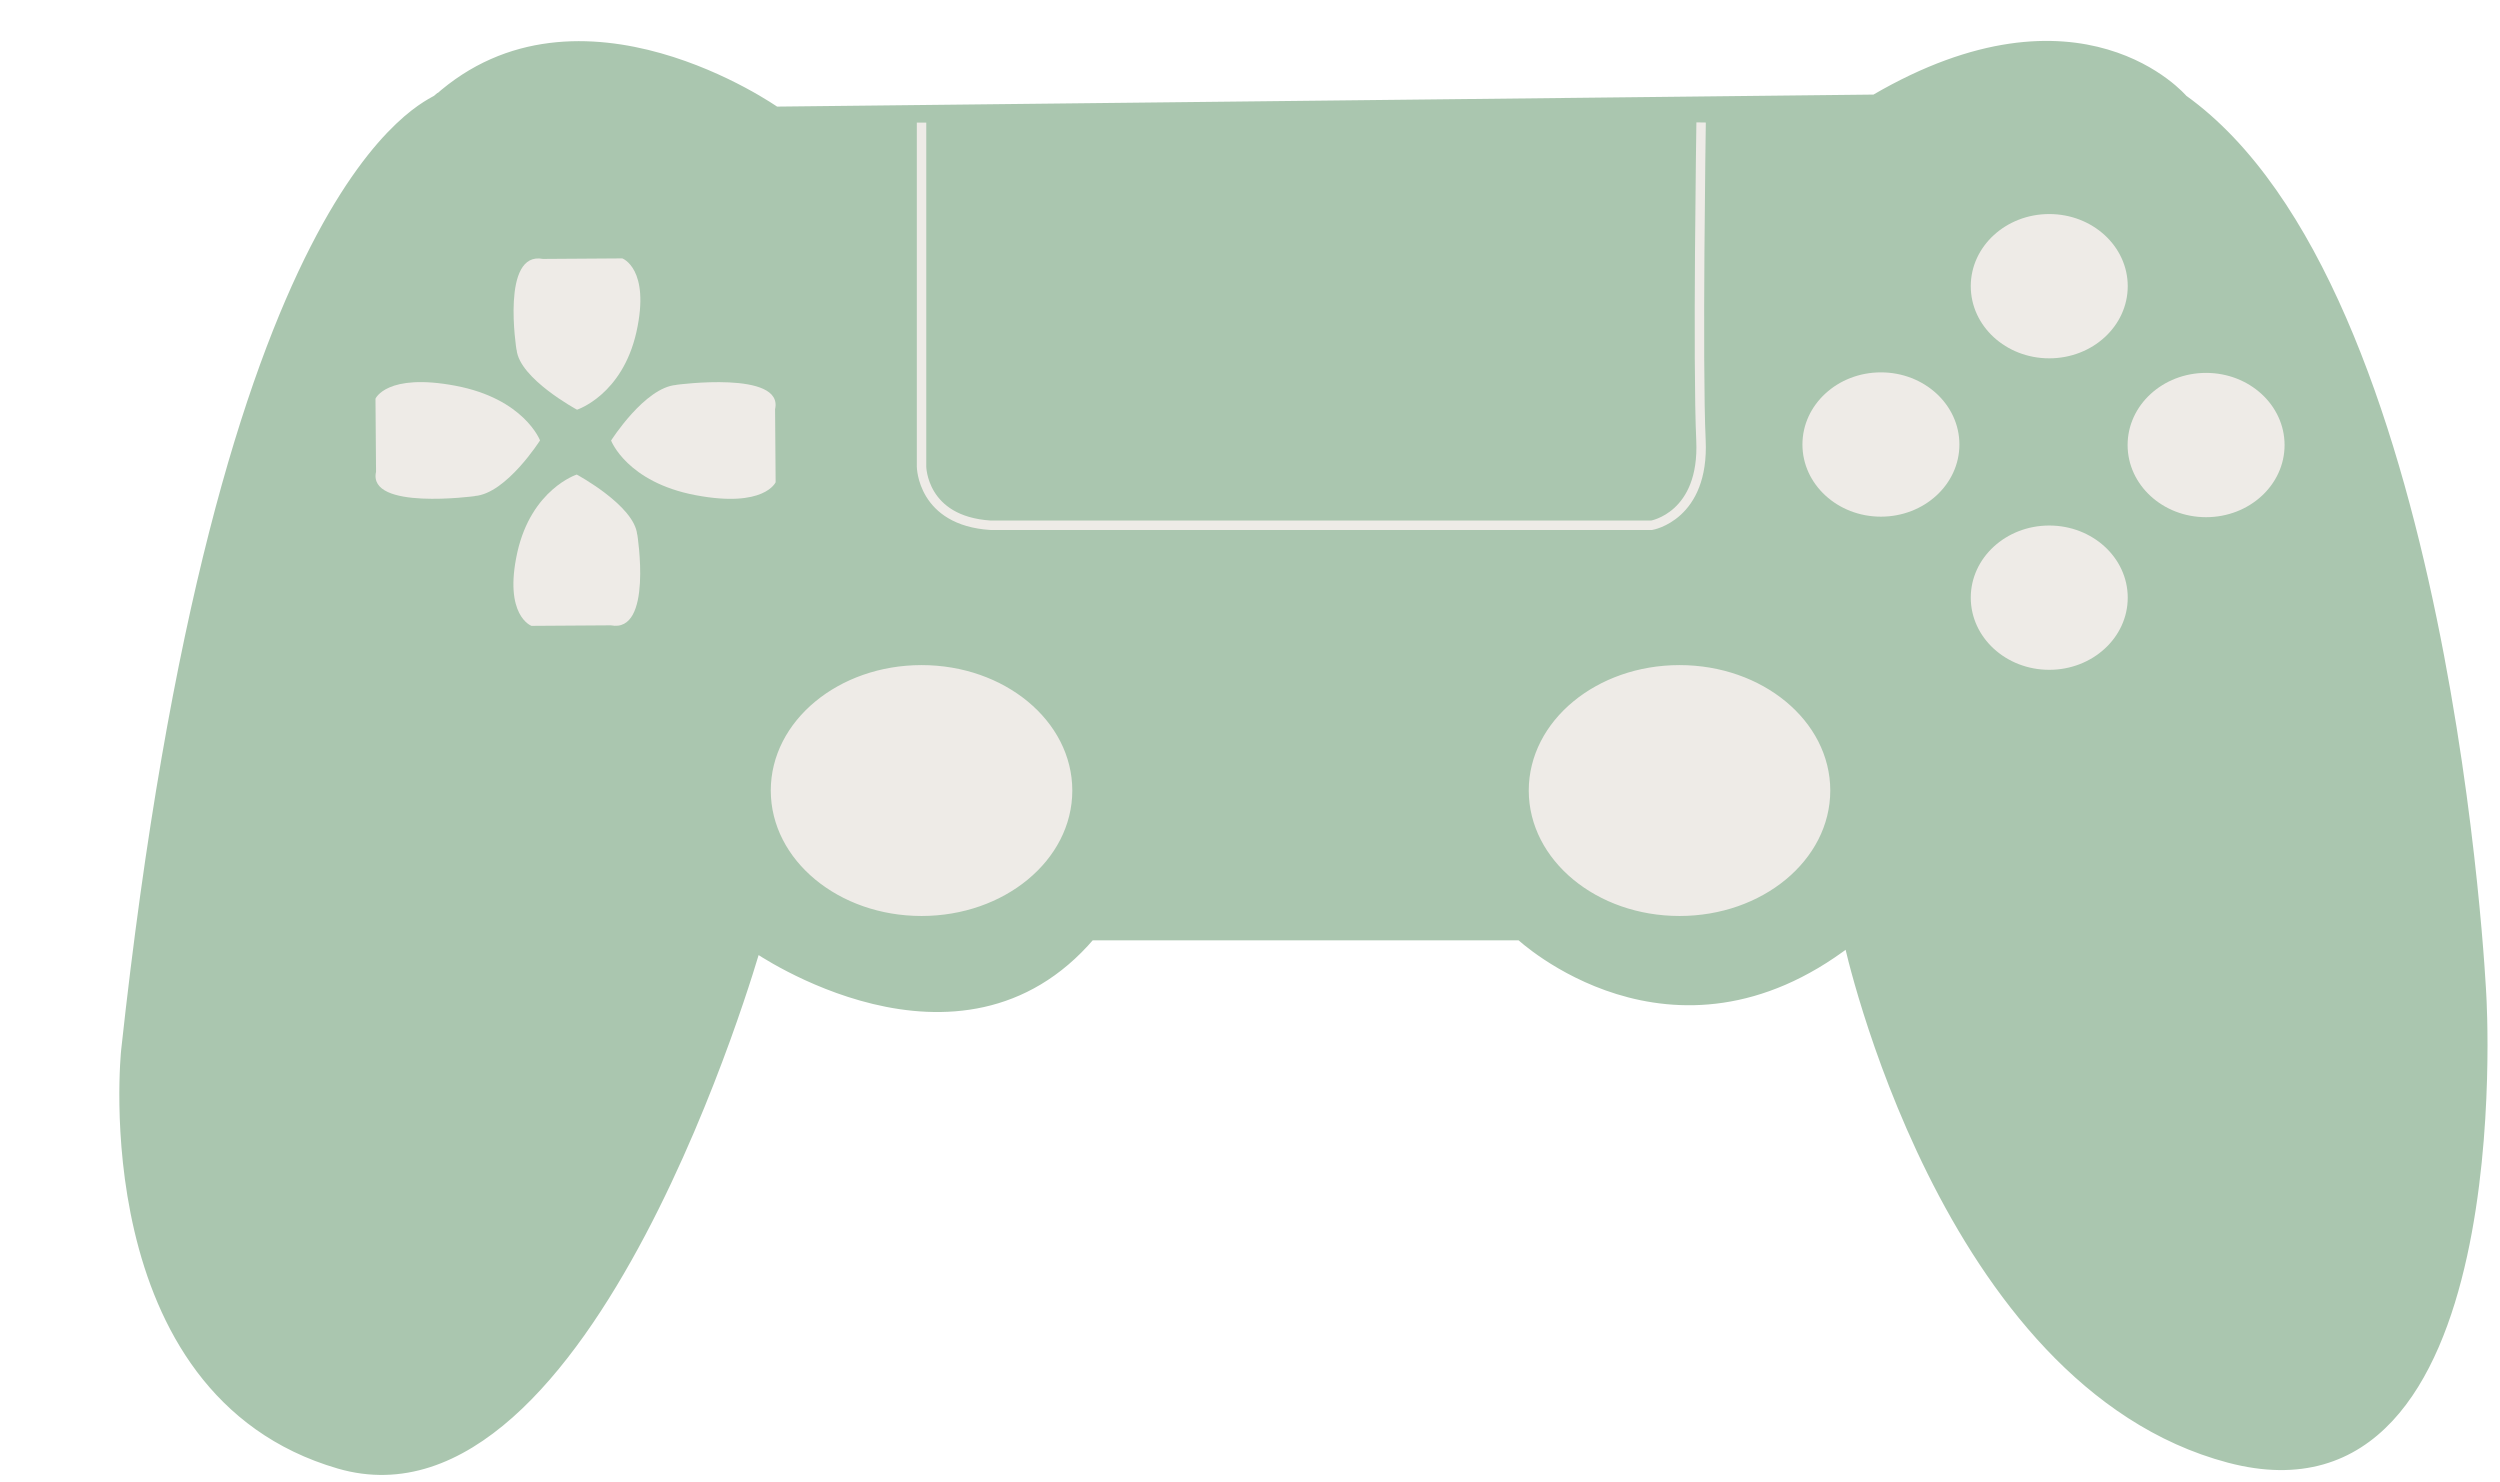
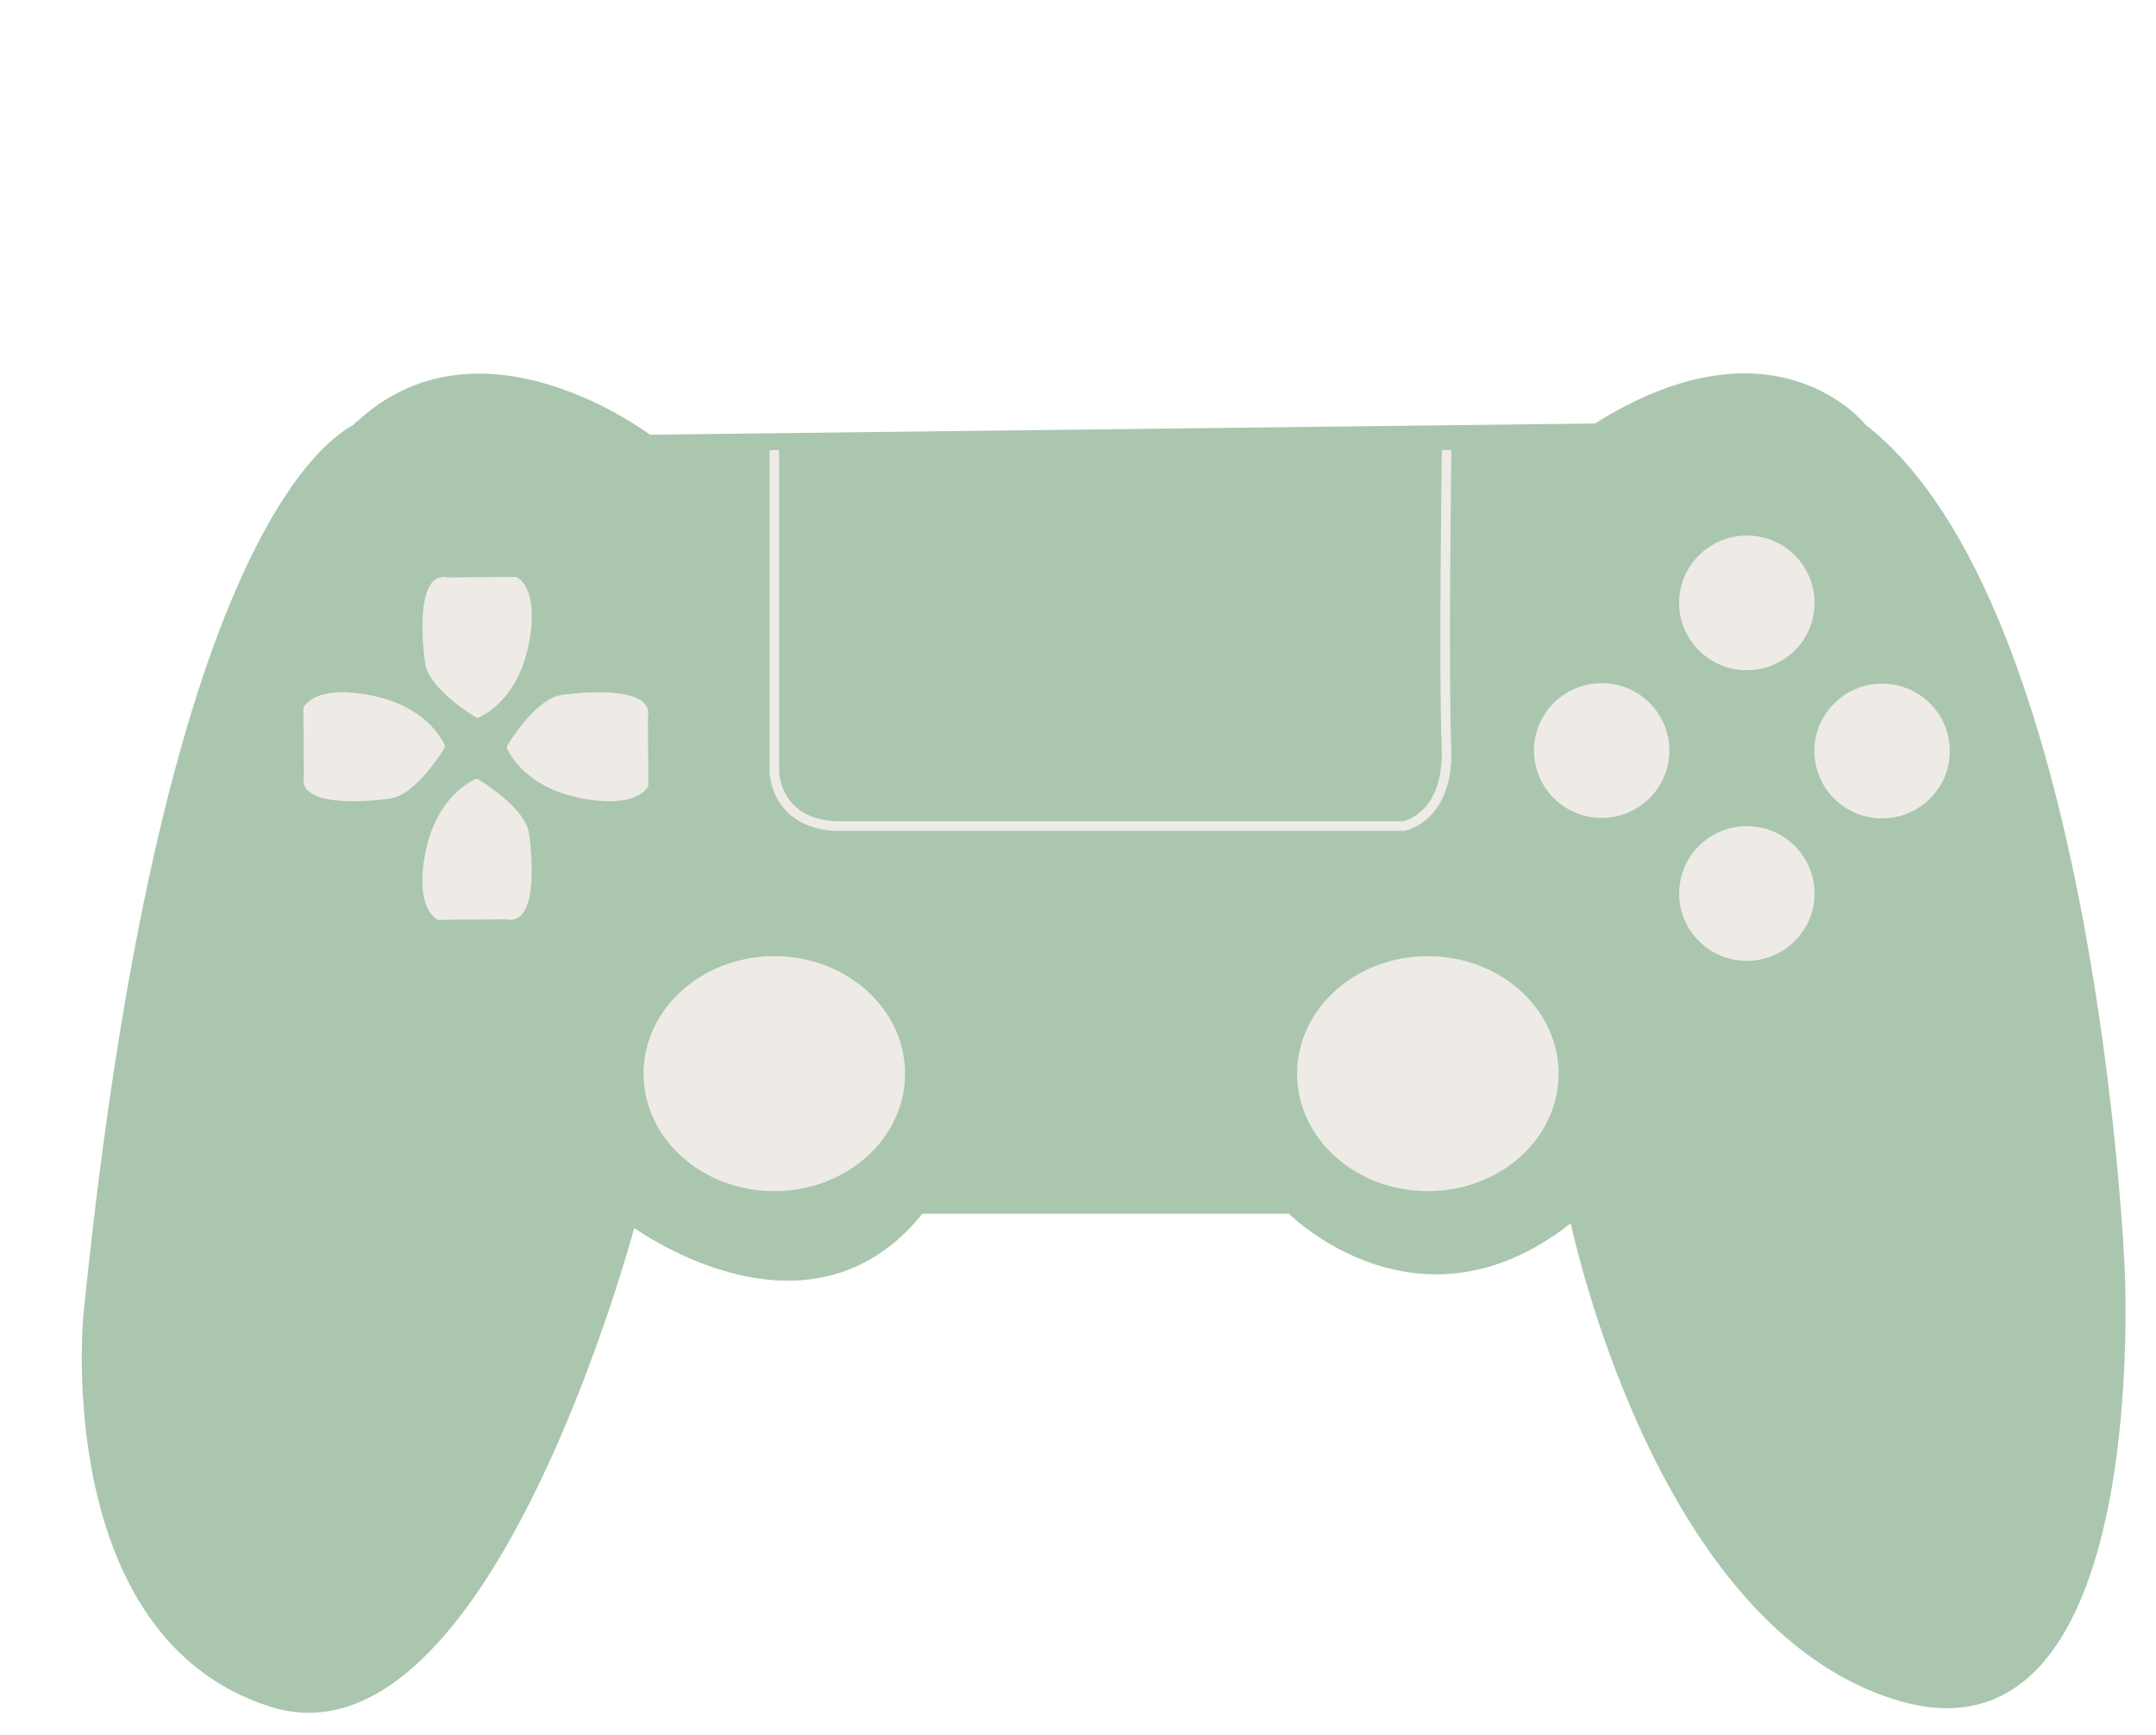
- <svg xmlns="http://www.w3.org/2000/svg" width="265" height="157" viewBox="0 0 265 157" fill="none">
-   <path d="M46.383 10.51C45.64 11.183 23.429 18.508 13.341 111.341C13.341 111.341 9.523 147.515 35.953 155.19C62.384 162.865 80.123 100.453 80.123 100.453C80.123 100.453 101.68 115.495 115.6 99.176H161.166C161.166 99.176 177.167 114.218 195.946 99.821C195.946 99.821 206.034 146.547 236.282 154.559C266.545 162.557 263.054 105.588 263.054 105.588C263.054 105.588 259.577 30.687 231.409 10.524C231.409 10.524 220.623 -2.273 198.724 10.524L82.217 11.801C82.217 11.801 61.344 -2.918 46.398 10.524L46.383 10.51Z" fill="#AAC6AF" stroke="#AAC6AF" stroke-miterlimit="10" />
-   <path d="M97.683 96.594C106.233 96.594 113.164 90.864 113.164 83.797C113.164 76.729 106.233 71 97.683 71C89.133 71 82.202 76.729 82.202 83.797C82.202 90.864 89.133 96.594 97.683 96.594Z" fill="#EEEBE7" stroke="#EEEBE7" stroke-miterlimit="10" />
-   <path d="M178.029 96.594C186.578 96.594 193.509 90.864 193.509 83.797C193.509 76.729 186.578 71 178.029 71C169.479 71 162.548 76.729 162.548 83.797C162.548 90.864 169.479 96.594 178.029 96.594Z" fill="#EEEBE7" stroke="#EEEBE7" stroke-miterlimit="10" />
-   <path d="M199.378 54.766C203.973 54.766 207.697 51.342 207.697 47.118C207.697 42.895 203.973 39.471 199.378 39.471C194.783 39.471 191.058 42.895 191.058 47.118C191.058 51.342 194.783 54.766 199.378 54.766Z" fill="#EEEBE7" />
-   <path d="M217.221 37.983C221.816 37.983 225.54 34.56 225.54 30.336C225.54 26.113 221.816 22.689 217.221 22.689C212.626 22.689 208.901 26.113 208.901 30.336C208.901 34.56 212.626 37.983 217.221 37.983Z" fill="#EEEBE7" />
-   <path d="M217.221 71C221.816 71 225.54 67.576 225.54 63.353C225.54 59.129 221.816 55.706 217.221 55.706C212.626 55.706 208.901 59.129 208.901 63.353C208.901 67.576 212.626 71 217.221 71Z" fill="#EEEBE7" />
-   <path d="M233.845 54.822C238.44 54.822 242.165 51.398 242.165 47.175C242.165 42.951 238.44 39.527 233.845 39.527C229.251 39.527 225.526 42.951 225.526 47.175C225.526 51.398 229.251 54.822 233.845 54.822Z" fill="#EEEBE7" />
-   <path d="M54.747 37.072C54.747 37.072 53.068 26.576 57.555 27.446L65.964 27.39C65.964 27.39 68.95 28.47 67.465 35.177C65.964 41.884 61.165 43.428 61.165 43.428C61.165 43.428 55.044 40.13 54.762 37.072H54.747Z" fill="#EEEBE7" />
-   <path d="M71.699 40.79C71.699 40.79 83.094 39.247 82.158 43.372L82.217 51.117C82.217 51.117 81.044 53.868 73.749 52.492C66.454 51.117 64.775 46.697 64.775 46.697C64.775 46.697 68.356 41.057 71.684 40.804L71.699 40.79Z" fill="#EEEBE7" />
-   <path d="M67.554 56.66C67.554 56.66 69.233 67.155 64.746 66.285L56.337 66.341C56.337 66.341 53.351 65.261 54.836 58.554C56.337 51.847 61.136 50.303 61.136 50.303C61.136 50.303 67.257 53.601 67.539 56.66H67.554Z" fill="#EEEBE7" />
-   <path d="M50.32 52.59C50.32 52.59 38.925 54.134 39.861 50.008L39.801 42.263C39.801 42.263 40.975 39.513 48.27 40.888C55.564 42.263 57.243 46.683 57.243 46.683C57.243 46.683 53.663 52.324 50.335 52.576L50.32 52.59Z" fill="#EEEBE7" />
-   <path d="M97.683 12.993V49.448C97.683 49.448 97.713 55.215 105.008 55.678H175.072C175.072 55.678 180.673 54.738 180.302 46.669C179.93 38.601 180.317 12.979 180.317 12.979" stroke="#EEEBE7" stroke-miterlimit="10" />
+ <svg xmlns="http://www.w3.org/2000/svg" width="225" height="181" viewBox="0 0 225 181" fill="none">
+   <path d="M37.25 44.686C36.619 45.305 17.761 52.036 9.196 137.359C9.196 137.359 5.954 170.605 28.395 177.66C50.835 184.714 65.897 127.351 65.897 127.351C65.897 127.351 84.2 141.176 96.019 126.178H134.707C134.707 126.178 148.293 140.002 164.237 126.771C164.237 126.771 172.802 169.716 198.485 177.079C224.18 184.43 221.216 132.071 221.216 132.071C221.216 132.071 218.264 63.23 194.347 44.699C194.347 44.699 185.189 32.937 166.596 44.699L67.675 45.872C67.675 45.872 49.952 32.344 37.262 44.699L37.25 44.686Z" fill="#AAC6AF" stroke="#AAC6AF" stroke-miterlimit="10" />
+   <path d="M80.807 123.818C88.066 123.818 93.951 118.552 93.951 112.056C93.951 105.561 88.066 100.295 80.807 100.295C73.547 100.295 67.663 105.561 67.663 112.056C67.663 118.552 73.547 123.818 80.807 123.818Z" fill="#EEEBE7" stroke="#EEEBE7" stroke-miterlimit="10" />
+   <path d="M149.012 123.818C156.271 123.818 162.156 118.552 162.156 112.056C162.156 105.561 156.271 100.295 149.012 100.295C141.753 100.295 135.868 105.561 135.868 112.056C135.868 118.552 141.753 123.818 149.012 123.818Z" fill="#EEEBE7" stroke="#EEEBE7" stroke-miterlimit="10" />
+   <path d="M167.151 85.361C171.052 85.361 174.215 82.214 174.215 78.332C174.215 74.451 171.052 71.304 167.151 71.304C163.25 71.304 160.087 74.451 160.087 78.332C160.087 82.214 163.25 85.361 167.151 85.361Z" fill="#EEEBE7" />
+   <path d="M182.301 69.95C186.202 69.95 189.365 66.803 189.365 62.921C189.365 59.039 186.202 55.893 182.301 55.893C178.399 55.893 175.237 59.039 175.237 62.921C175.237 66.803 178.399 69.95 182.301 69.95Z" fill="#EEEBE7" />
+   <path d="M182.301 100.282C186.202 100.282 189.365 97.135 189.365 93.254C189.365 89.372 186.202 86.225 182.301 86.225C178.399 86.225 175.237 89.372 175.237 93.254C175.237 97.135 178.399 100.282 182.301 100.282Z" fill="#EEEBE7" />
+   <path d="M196.416 85.412C200.317 85.412 203.48 82.266 203.48 78.384C203.48 74.502 200.317 71.356 196.416 71.356C192.515 71.356 189.352 74.502 189.352 78.384C189.352 82.266 192.515 85.412 196.416 85.412Z" fill="#EEEBE7" />
+   <path d="M44.352 69.111C44.352 69.111 42.926 59.465 46.736 60.264L53.875 60.213C53.875 60.213 56.411 61.206 55.149 67.37C53.875 73.535 49.801 74.953 49.801 74.953C49.801 74.953 44.604 71.923 44.364 69.111H44.352Z" fill="#EEEBE7" />
+   <path d="M58.732 72.516C58.732 72.516 68.407 71.098 67.612 74.889L67.663 82.008C67.663 82.008 66.666 84.536 60.473 83.272C54.279 82.008 52.854 77.946 52.854 77.946C52.854 77.946 55.894 72.761 58.719 72.529L58.732 72.516Z" fill="#EEEBE7" />
+   <path d="M55.225 87.102C55.225 87.102 56.651 96.748 52.841 95.949L45.701 96C45.701 96 43.166 95.007 44.427 88.843C45.701 82.678 49.776 81.26 49.776 81.26C49.776 81.26 54.973 84.29 55.212 87.102H55.225Z" fill="#EEEBE7" />
+   <path d="M40.593 83.362C40.593 83.362 30.918 84.781 31.712 80.989L31.662 73.87C31.662 73.87 32.658 71.343 38.852 72.606C45.045 73.87 46.471 77.933 46.471 77.933C46.471 77.933 43.431 83.117 40.605 83.349L40.593 83.362Z" fill="#EEEBE7" />
+   <path d="M80.807 46.981V80.486C80.807 80.486 80.832 85.786 87.026 86.212H146.514C146.514 86.212 151.27 85.348 150.954 77.932C150.639 70.517 150.967 46.968 150.967 46.968" stroke="#EEEBE7" stroke-miterlimit="10" />
</svg>
